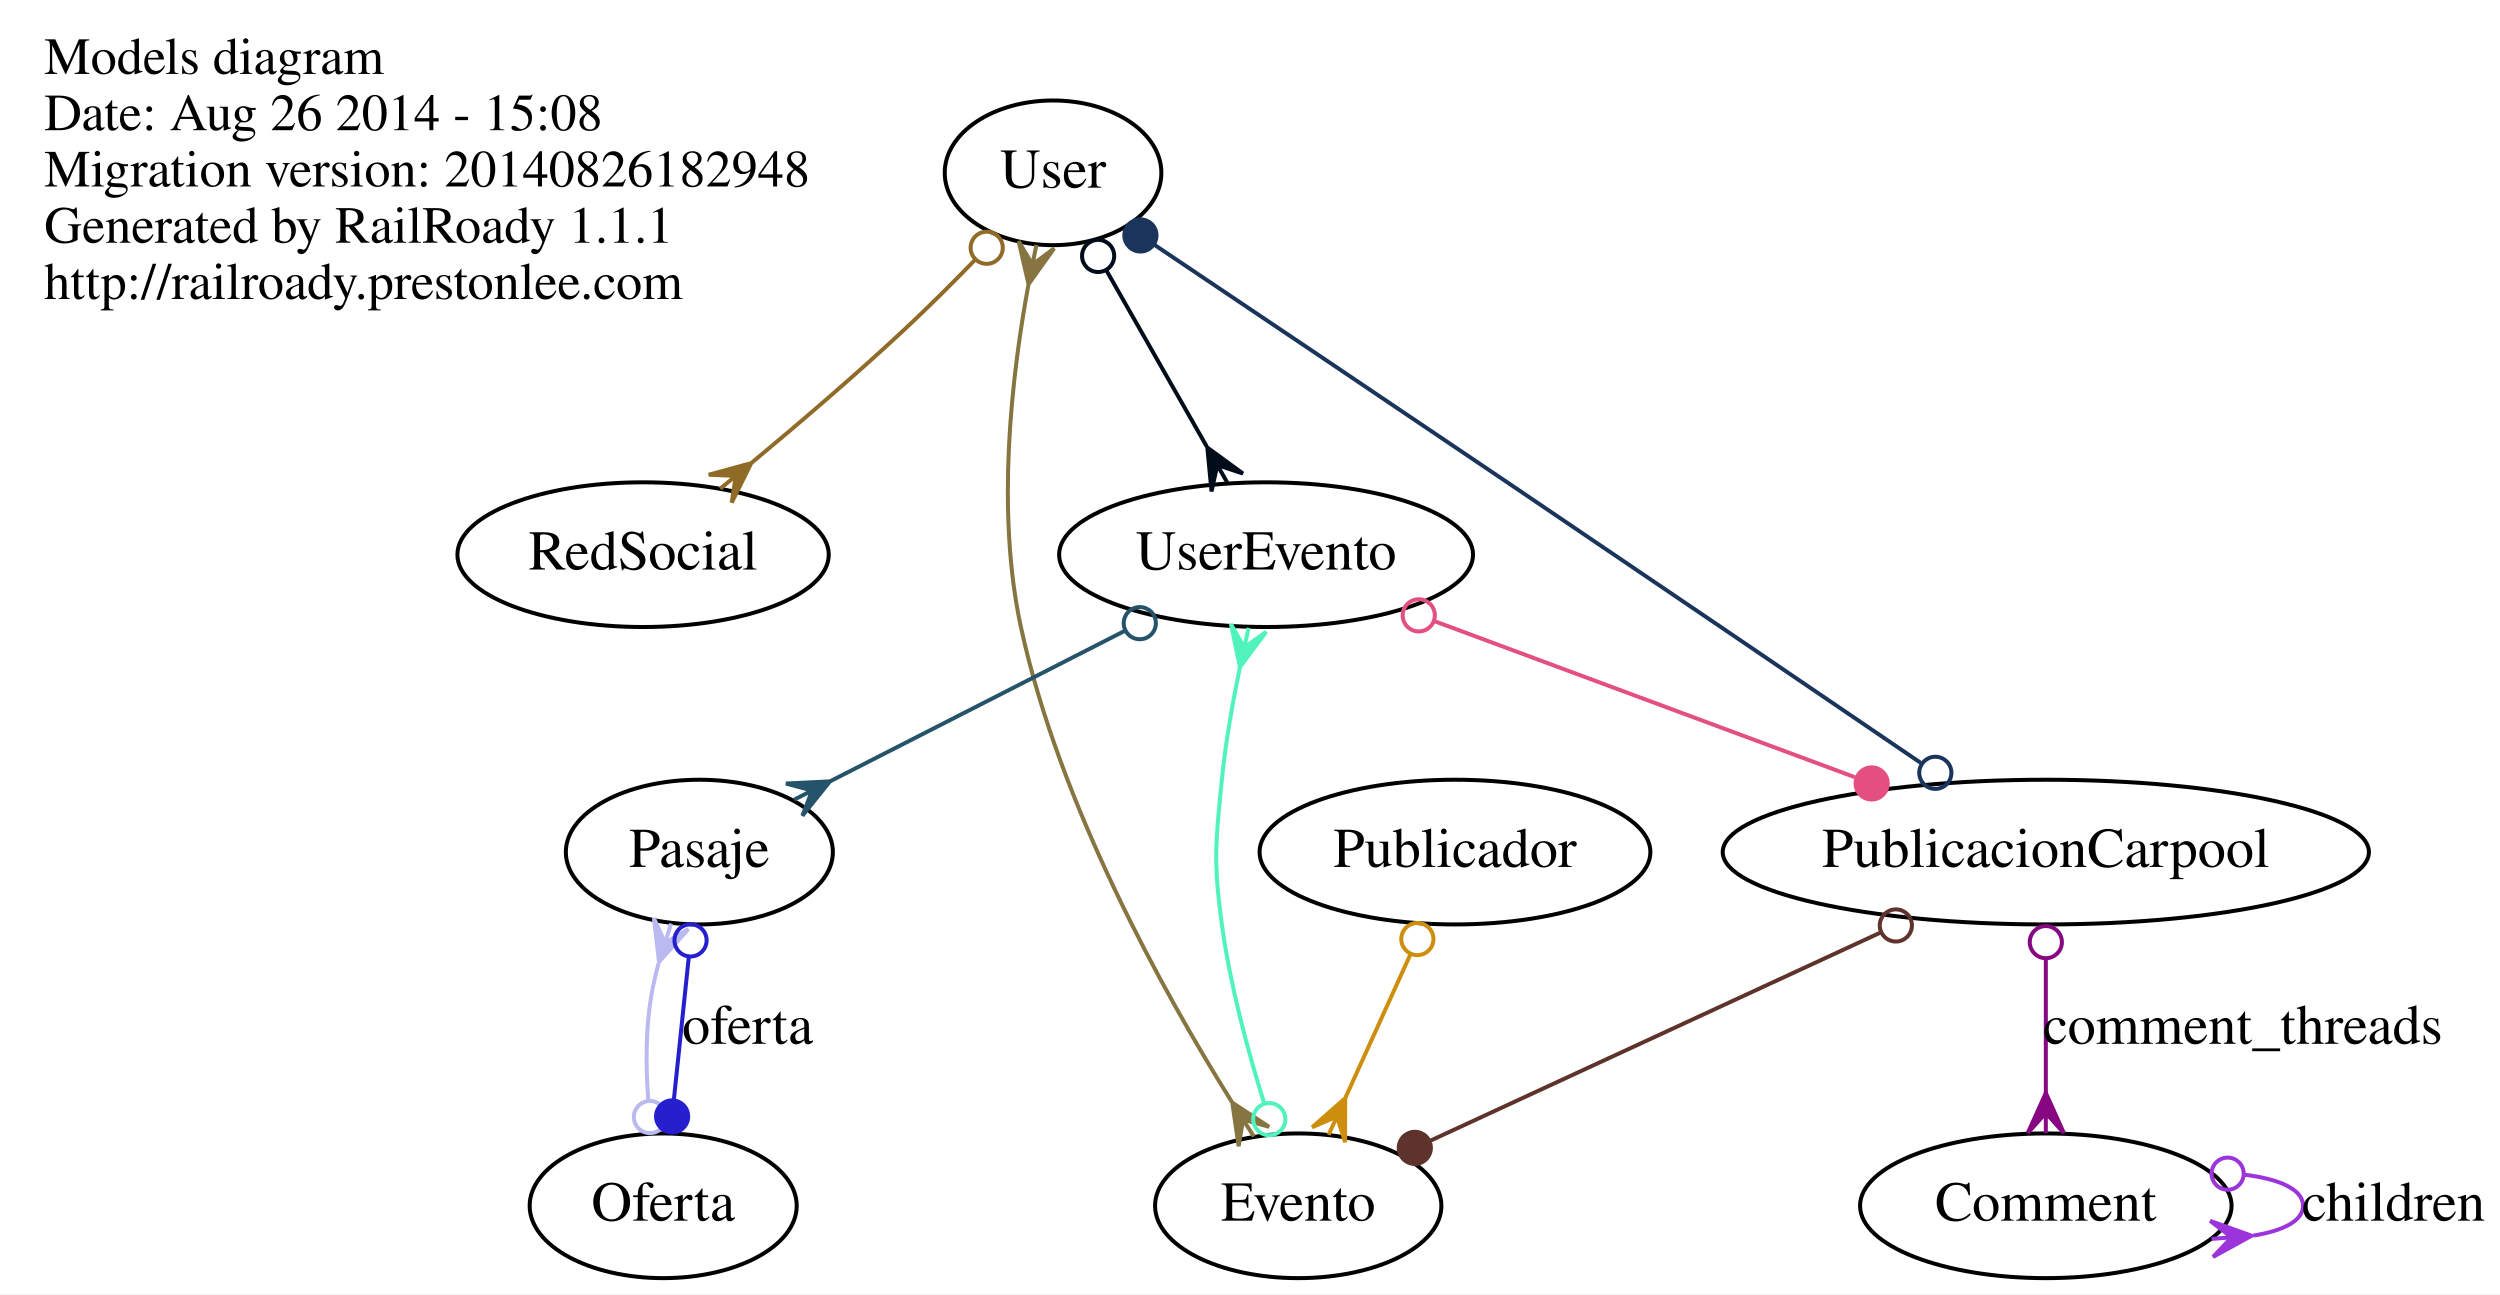
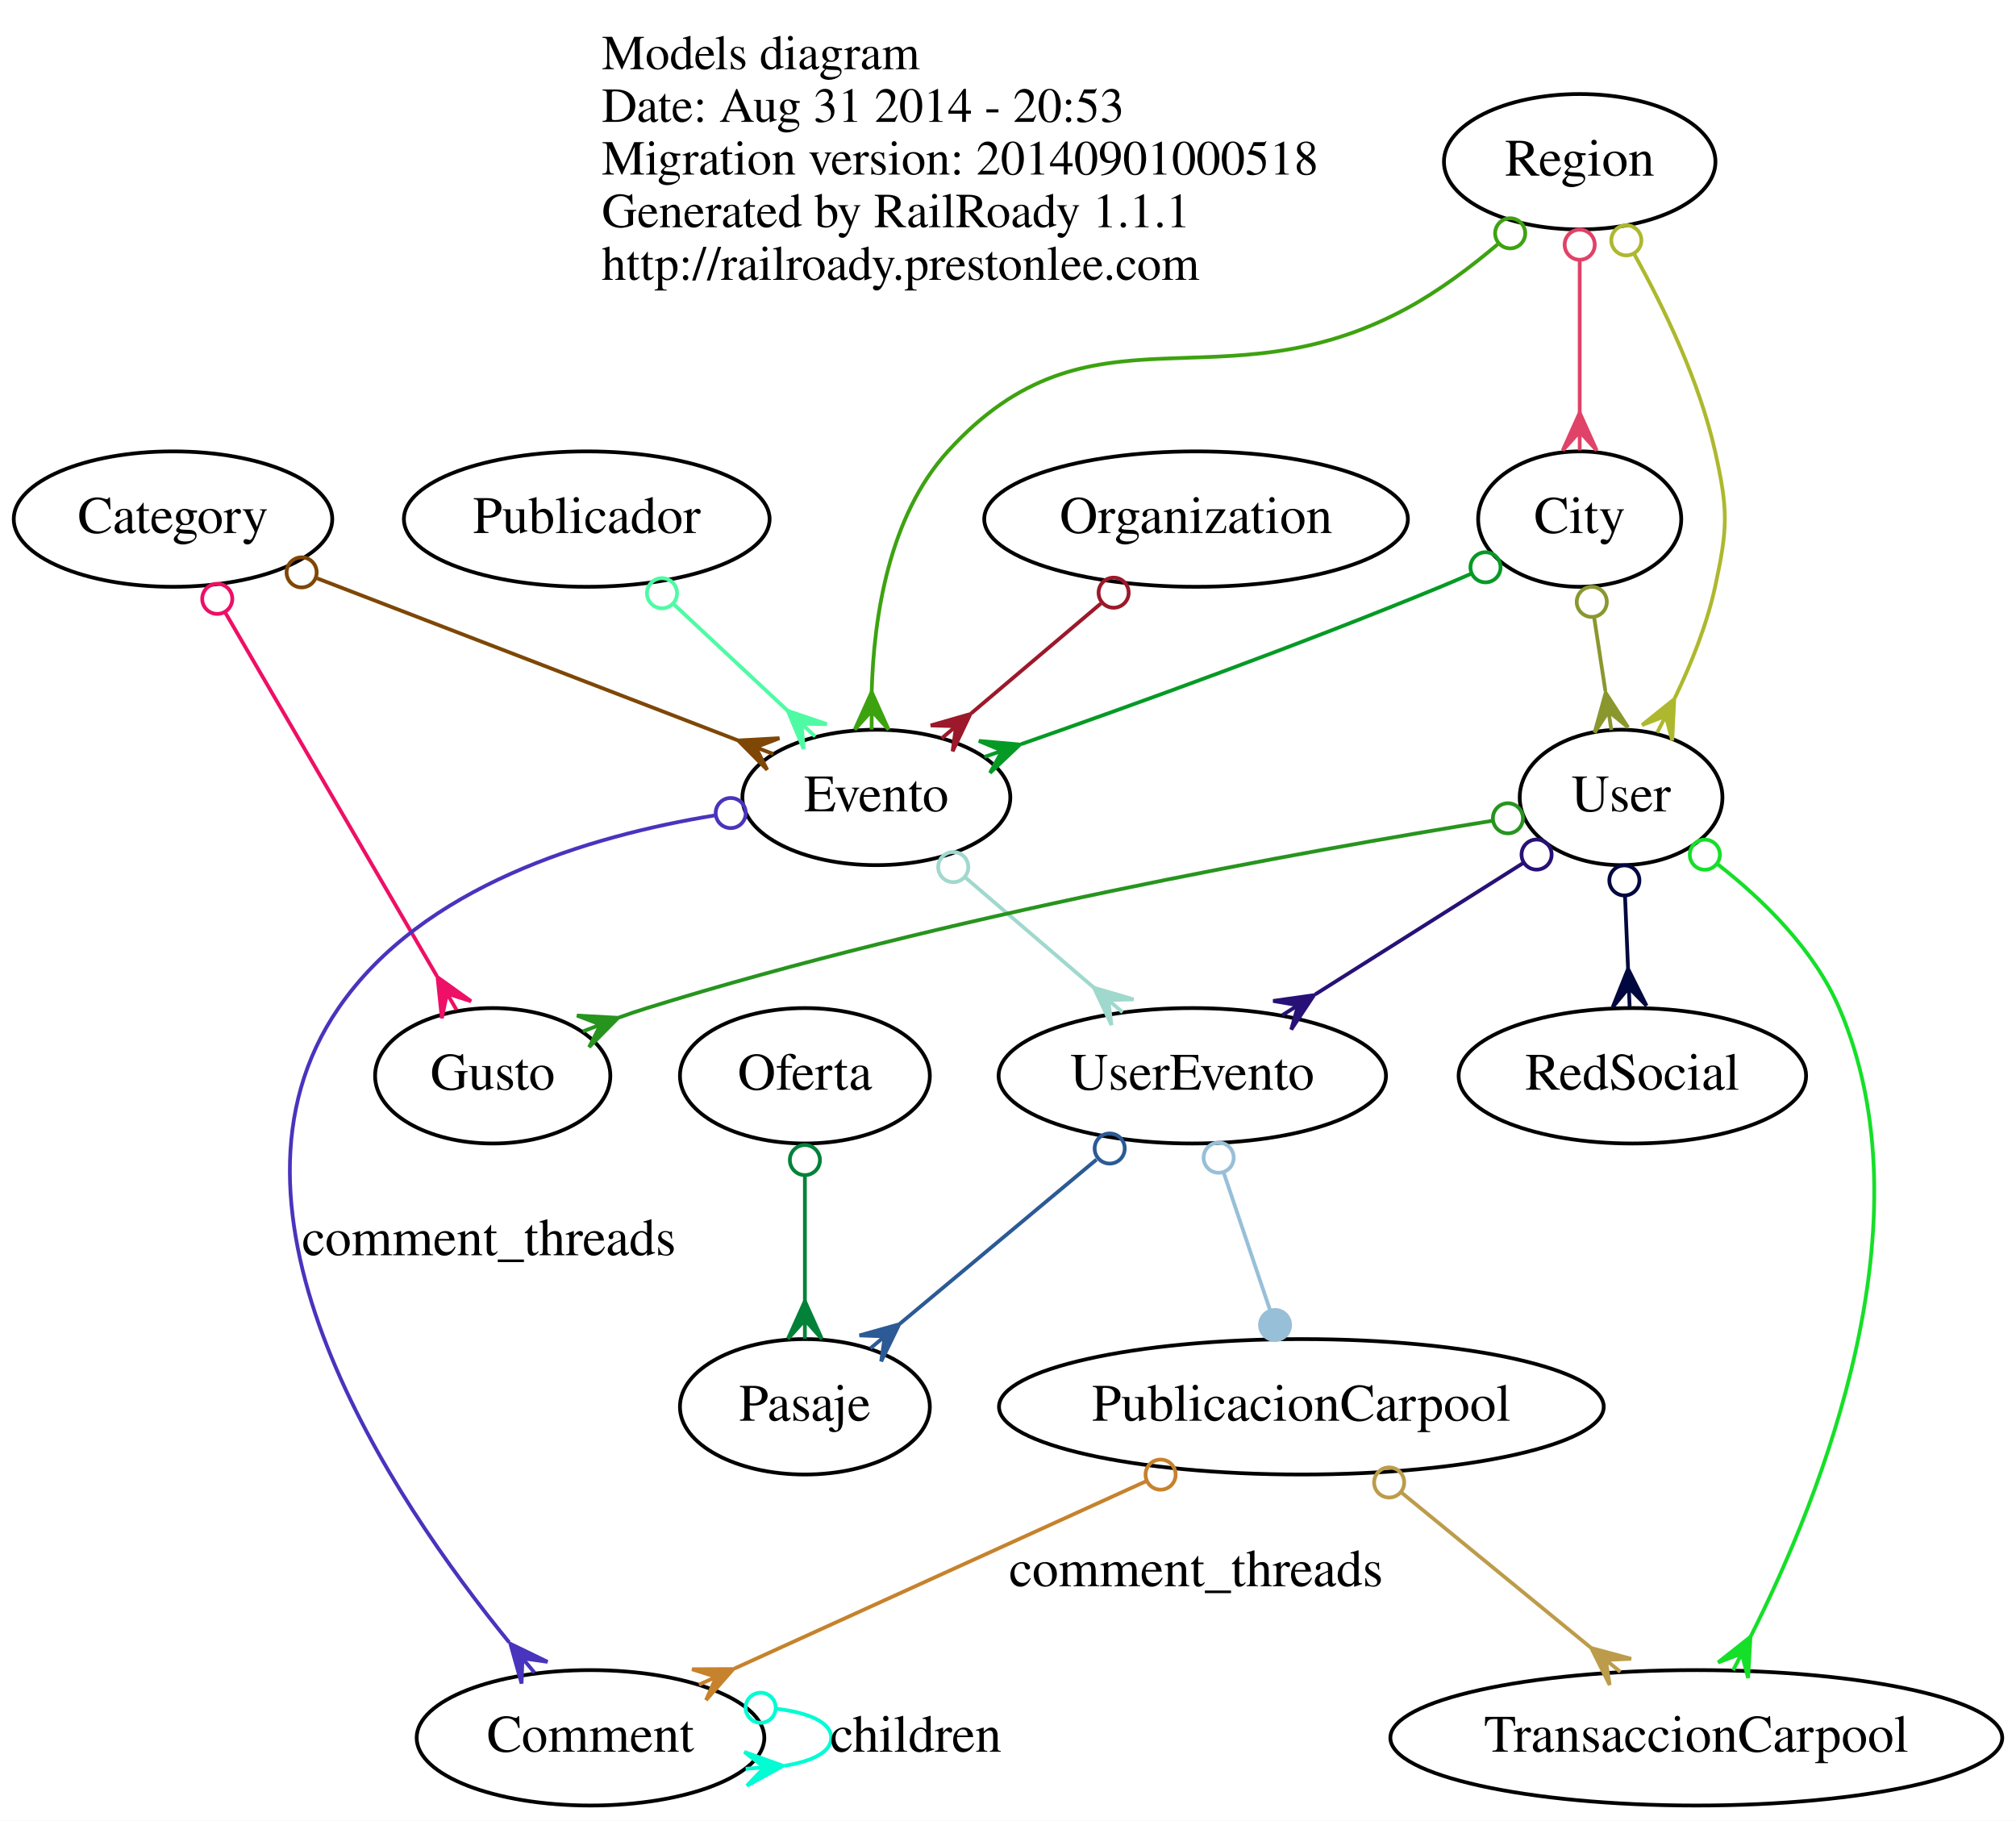
- <svg xmlns="http://www.w3.org/2000/svg" width="622pt" height="322pt" viewBox="0.00 0.00 622.00 322.00">
-   <g id="graph0" class="graph" transform="scale(1 1) rotate(0) translate(4 318)">
-     <polygon fill="white" stroke="none" points="-4,4 -4,-318 618,-318 618,4 -4,4" />
+ <svg xmlns="http://www.w3.org/2000/svg" width="536pt" height="484pt" viewBox="0.00 0.00 536.00 484.00">
+   <g id="graph0" class="graph" transform="scale(1 1) rotate(0) translate(4 480)">
+     <polygon fill="white" stroke="none" points="-4,4 -4,-480 532,-480 532,4 -4,4" />
    <g id="node1" class="node">
-       <text text-anchor="start" x="7" y="-299.6" font-family="Times,serif" font-size="13.00">Models diagram</text>
-       <text text-anchor="start" x="7" y="-285.6" font-family="Times,serif" font-size="13.00">Date: Aug 26 2014 - 15:08</text>
-       <text text-anchor="start" x="7" y="-271.6" font-family="Times,serif" font-size="13.00">Migration version: 20140826182948</text>
-       <text text-anchor="start" x="7" y="-257.6" font-family="Times,serif" font-size="13.00">Generated by RailRoady 1.1.1</text>
-       <text text-anchor="start" x="7" y="-243.6" font-family="Times,serif" font-size="13.00">http://railroady.prestonlee.com</text>
+       <text text-anchor="start" x="156" y="-461.6" font-family="Times,serif" font-size="13.00">Models diagram</text>
+       <text text-anchor="start" x="156" y="-447.6" font-family="Times,serif" font-size="13.00">Date: Aug 31 2014 - 20:53</text>
+       <text text-anchor="start" x="156" y="-433.6" font-family="Times,serif" font-size="13.00">Migration version: 20140901000518</text>
+       <text text-anchor="start" x="156" y="-419.6" font-family="Times,serif" font-size="13.00">Generated by RailRoady 1.1.1</text>
+       <text text-anchor="start" x="156" y="-405.6" font-family="Times,serif" font-size="13.00">http://railroady.prestonlee.com</text>
    </g>
    <g id="node2" class="node">
-       <ellipse fill="none" stroke="black" cx="156" cy="-180" rx="46.196" ry="18" />
-       <text text-anchor="middle" x="156" y="-176.3" font-family="Times,serif" font-size="14.00">RedSocial</text>
+       <ellipse fill="none" stroke="black" cx="430" cy="-194" rx="46.196" ry="18" />
+       <text text-anchor="middle" x="430" y="-190.3" font-family="Times,serif" font-size="14.00">RedSocial</text>
    </g>
    <g id="node3" class="node">
-       <ellipse fill="none" stroke="black" cx="161" cy="-18" rx="33.221" ry="18" />
-       <text text-anchor="middle" x="161" y="-14.3" font-family="Times,serif" font-size="14.00">Oferta</text>
+       <ellipse fill="none" stroke="black" cx="210" cy="-194" rx="33.221" ry="18" />
+       <text text-anchor="middle" x="210" y="-190.3" font-family="Times,serif" font-size="14.00">Oferta</text>
+     </g>
+     <g id="node8" class="node">
+       <ellipse fill="none" stroke="black" cx="210" cy="-106" rx="33.221" ry="18" />
+       <text text-anchor="middle" x="210" y="-102.3" font-family="Times,serif" font-size="14.00">Pasaje</text>
+     </g>
+     <g id="edge1" class="edge">
+       <path fill="none" stroke="#028239" d="M210,-167.339C210,-156.855 210,-144.718 210,-134.091" />
+       <ellipse fill="none" stroke="#028239" cx="210" cy="-171.597" rx="4" ry="4" />
+       <polygon fill="#028239" stroke="#028239" points="210,-134.084 214.5,-124.084 210,-129.084 210,-124.084 210,-124.084 210,-124.084 210,-129.084 205.5,-124.084 210,-134.084 210,-134.084" />
+     </g>
+     <g id="node4" class="node">
+       <ellipse fill="none" stroke="black" cx="42" cy="-342" rx="42.346" ry="18" />
+       <text text-anchor="middle" x="42" y="-338.3" font-family="Times,serif" font-size="14.00">Category</text>
    </g>
    <g id="node5" class="node">
-       <ellipse fill="none" stroke="black" cx="170" cy="-106" rx="33.221" ry="18" />
-       <text text-anchor="middle" x="170" y="-102.3" font-family="Times,serif" font-size="14.00">Pasaje</text>
+       <ellipse fill="none" stroke="black" cx="127" cy="-194" rx="31.273" ry="18" />
+       <text text-anchor="middle" x="127" y="-190.3" font-family="Times,serif" font-size="14.00">Gusto</text>
    </g>
-     <g id="edge1" class="edge">
-       <path fill="none" stroke="#bab9f0" d="M157.289,-44.281C156.671,-52.523 156.615,-61.689 158,-70 158.459,-72.756 159.109,-75.586 159.871,-78.386" />
-       <ellipse fill="none" stroke="#bab9f0" cx="157.705" cy="-40.082" rx="4" ry="4" />
-       <polygon fill="#bab9f0" stroke="#bab9f0" points="159.962,-78.67 158.696,-89.563 161.473,-83.436 162.985,-88.203 162.985,-88.203 162.985,-88.203 161.473,-83.436 167.274,-86.842 159.962,-78.67 159.962,-78.67" />
-     </g>
-     <g id="node4" class="node">
-       <ellipse fill="none" stroke="black" cx="319" cy="-18" rx="35.619" ry="18" />
-       <text text-anchor="middle" x="319" y="-14.3" font-family="Times,serif" font-size="14.00">Evento</text>
+     <g id="edge2" class="edge">
+       <path fill="none" stroke="#ee0f66" d="M55.88,-317.159C71.361,-290.569 96.305,-247.723 112.163,-220.484" />
+       <ellipse fill="none" stroke="#ee0f66" cx="53.763" cy="-320.795" rx="4" ry="4" />
+       <polygon fill="#ee0f66" stroke="#ee0f66" points="112.332,-220.195 121.252,-213.817 114.847,-215.874 117.363,-211.553 117.363,-211.553 117.363,-211.553 114.847,-215.874 113.474,-209.289 112.332,-220.195 112.332,-220.195" />
    </g>
    <g id="node6" class="node">
-       <ellipse fill="none" stroke="black" cx="258" cy="-275" rx="26.949" ry="18" />
-       <text text-anchor="middle" x="258" y="-271.3" font-family="Times,serif" font-size="14.00">User</text>
+       <ellipse fill="none" stroke="black" cx="229" cy="-268" rx="35.619" ry="18" />
+       <text text-anchor="middle" x="229" y="-264.3" font-family="Times,serif" font-size="14.00">Evento</text>
    </g>
    <g id="edge3" class="edge">
-       <path fill="none" stroke="#867540" d="M302.503,-43.803C285.315,-71.32 259.579,-117.703 250,-162 243.811,-190.621 247.639,-224.215 251.86,-247.092" />
-       <polygon fill="#867540" stroke="#867540" points="302.595,-43.658 311.764,-37.643 305.282,-39.441 307.969,-35.225 307.969,-35.225 307.969,-35.225 305.282,-39.441 304.174,-32.807 302.595,-43.658 302.595,-43.658" />
-       <polygon fill="#867540" stroke="#867540" points="251.899,-247.286 249.444,-257.974 252.878,-252.189 253.857,-257.093 253.857,-257.093 253.857,-257.093 252.878,-252.189 258.27,-256.211 251.899,-247.286 251.899,-247.286" />
+       <path fill="none" stroke="#7e4706" d="M80.34,-326.238C113.048,-313.645 159.773,-295.654 192.069,-283.219" />
+       <ellipse fill="none" stroke="#7e4706" cx="76.194" cy="-327.834" rx="4" ry="4" />
+       <polygon fill="#7e4706" stroke="#7e4706" points="192.265,-283.144 203.214,-283.75 196.931,-281.347 201.597,-279.551 201.597,-279.551 201.597,-279.551 196.931,-281.347 199.98,-275.351 192.265,-283.144 192.265,-283.144" />
+     </g>
+     <g id="node10" class="node">
+       <ellipse fill="none" stroke="black" cx="313" cy="-194" rx="51.493" ry="18" />
+       <text text-anchor="middle" x="313" y="-190.3" font-family="Times,serif" font-size="14.00">UserEvento</text>
+     </g>
+     <g id="edge5" class="edge">
+       <path fill="none" stroke="#a0d8cd" d="M252.629,-246.746C263.282,-237.615 275.899,-226.801 286.837,-217.426" />
+       <ellipse fill="none" stroke="#a0d8cd" cx="249.442" cy="-249.478" rx="4" ry="4" />
+       <polygon fill="#a0d8cd" stroke="#a0d8cd" points="286.86,-217.406 297.381,-214.315 290.656,-214.152 294.452,-210.898 294.452,-210.898 294.452,-210.898 290.656,-214.152 291.524,-207.482 286.86,-217.406 286.86,-217.406" />
+     </g>
+     <g id="node12" class="node">
+       <ellipse fill="none" stroke="black" cx="153" cy="-18" rx="46.219" ry="18" />
+       <text text-anchor="middle" x="153" y="-14.3" font-family="Times,serif" font-size="14.00">Comment</text>
+     </g>
+     <g id="edge4" class="edge">
+       <path fill="none" stroke="#4834bd" d="M185.995,-263.215C152.576,-257.756 108.281,-244.442 86,-212 49.037,-158.181 99.873,-81.971 131.354,-43.397" />
+       <ellipse fill="none" stroke="#4834bd" cx="190.28" cy="-263.852" rx="4" ry="4" />
+       <polygon fill="#4834bd" stroke="#4834bd" points="131.699,-42.985 141.569,-38.206 134.909,-39.151 138.118,-35.317 138.118,-35.317 138.118,-35.317 134.909,-39.151 134.668,-32.428 131.699,-42.985 131.699,-42.985" />
+       <text text-anchor="middle" x="126" y="-146.3" font-family="Times,serif" font-size="14.00">comment_threads</text>
    </g>
    <g id="node7" class="node">
-       <ellipse fill="none" stroke="black" cx="311" cy="-180" rx="51.493" ry="18" />
-       <text text-anchor="middle" x="311" y="-176.3" font-family="Times,serif" font-size="14.00">UserEvento</text>
+       <ellipse fill="none" stroke="black" cx="416" cy="-342" rx="27" ry="18" />
+       <text text-anchor="middle" x="416" y="-338.3" font-family="Times,serif" font-size="14.00">City</text>
    </g>
-     <g id="edge2" class="edge">
-       <path fill="none" stroke="#51f3bc" d="M310.558,-43.397C306.481,-56.452 302.04,-72.909 300,-88 297.857,-103.856 298.423,-108.078 300,-124 300.91,-133.194 302.657,-143.127 304.495,-151.989" />
-       <ellipse fill="none" stroke="#51f3bc" cx="311.796" cy="-39.557" rx="4" ry="4" />
-       <polygon fill="#51f3bc" stroke="#51f3bc" points="304.502,-152.025 302.254,-162.758 305.576,-156.908 306.649,-161.792 306.649,-161.792 306.649,-161.792 305.576,-156.908 311.044,-160.826 304.502,-152.025 304.502,-152.025" />
+     <g id="edge7" class="edge">
+       <path fill="none" stroke="#059a25" d="M387.302,-327.545C384.509,-326.317 381.708,-325.117 379,-324 341.562,-308.564 298.04,-292.846 267.549,-282.188" />
+       <ellipse fill="none" stroke="#059a25" cx="390.955" cy="-329.184" rx="4" ry="4" />
+       <polygon fill="#059a25" stroke="#059a25" points="267.181,-282.06 259.214,-274.525 262.459,-280.418 257.736,-278.776 257.736,-278.776 257.736,-278.776 262.459,-280.418 256.258,-283.026 267.181,-282.06 267.181,-282.06" />
    </g>
-     <g id="edge4" class="edge">
-       <path fill="none" stroke="#251fce" d="M167.358,-79.756C166.191,-68.603 164.821,-55.516 163.653,-44.35" />
-       <ellipse fill="none" stroke="#251fce" cx="167.806" cy="-84.031" rx="4" ry="4" />
-       <ellipse fill="#251fce" stroke="#251fce" cx="163.222" cy="-40.228" rx="4" ry="4" />
-       <text text-anchor="middle" x="182" y="-58.3" font-family="Times,serif" font-size="14.00">oferta</text>
-     </g>
-     <g id="edge5" class="edge">
-       <path fill="none" stroke="#906b28" d="M238.509,-253.258C232.96,-247.554 226.836,-241.442 221,-236 208.878,-224.696 194.905,-212.743 183.029,-202.878" />
-       <ellipse fill="none" stroke="#906b28" cx="241.49" cy="-256.356" rx="4" ry="4" />
-       <polygon fill="#906b28" stroke="#906b28" points="182.906,-202.777 178.052,-192.944 179.048,-199.597 175.19,-196.416 175.19,-196.416 175.19,-196.416 179.048,-199.597 172.327,-199.888 182.906,-202.777 182.906,-202.777" />
+     <g id="node9" class="node">
+       <ellipse fill="none" stroke="black" cx="427" cy="-268" rx="26.949" ry="18" />
+       <text text-anchor="middle" x="427" y="-264.3" font-family="Times,serif" font-size="14.00">User</text>
    </g>
    <g id="edge6" class="edge">
-       <path fill="none" stroke="#010c1a" d="M271.293,-250.675C278.884,-237.355 288.417,-220.627 296.239,-206.901" />
-       <ellipse fill="none" stroke="#010c1a" cx="269.212" cy="-254.325" rx="4" ry="4" />
-       <polygon fill="#010c1a" stroke="#010c1a" points="296.385,-206.644 305.246,-200.184 298.861,-202.3 301.337,-197.956 301.337,-197.956 301.337,-197.956 298.861,-202.3 297.427,-195.728 296.385,-206.644 296.385,-206.644" />
-     </g>
-     <g id="edge7" class="edge">
-       <path fill="none" stroke="#25536a" d="M275.806,-161.029C253.345,-149.559 224.438,-134.798 202.516,-123.604" />
-       <ellipse fill="none" stroke="#25536a" cx="279.581" cy="-162.956" rx="4" ry="4" />
-       <polygon fill="#25536a" stroke="#25536a" points="202.494,-123.593 195.634,-115.037 198.041,-121.319 193.588,-119.045 193.588,-119.045 193.588,-119.045 198.041,-121.319 191.541,-123.053 202.494,-123.593 202.494,-123.593" />
-     </g>
-     <g id="node10" class="node">
-       <ellipse fill="none" stroke="black" cx="505" cy="-106" rx="80.389" ry="18" />
-       <text text-anchor="middle" x="505" y="-102.3" font-family="Times,serif" font-size="14.00">PublicacionCarpool</text>
+       <path fill="none" stroke="#8a972f" d="M419.825,-315.965C420.796,-309.607 421.845,-302.745 422.832,-296.282" />
+       <ellipse fill="none" stroke="#8a972f" cx="419.211" cy="-319.983" rx="4" ry="4" />
+       <polygon fill="#8a972f" stroke="#8a972f" points="422.902,-295.826 428.86,-286.62 423.657,-290.883 424.412,-285.941 424.412,-285.941 424.412,-285.941 423.657,-290.883 419.963,-285.261 422.902,-295.826 422.902,-295.826" />
    </g>
    <g id="edge8" class="edge">
-       <path fill="none" stroke="#e24f80" d="M352.998,-163.413C383.759,-151.997 425.543,-136.489 457.517,-124.622" />
-       <ellipse fill="none" stroke="#e24f80" cx="348.987" cy="-164.902" rx="4" ry="4" />
-       <ellipse fill="#e24f80" stroke="#e24f80" cx="461.672" cy="-123.08" rx="4" ry="4" />
+       <path fill="none" stroke="#01083f" d="M428.05,-241.792C428.309,-235.58 428.588,-228.896 428.851,-222.579" />
+       <ellipse fill="none" stroke="#01083f" cx="427.878" cy="-245.94" rx="4" ry="4" />
+       <polygon fill="#01083f" stroke="#01083f" points="428.857,-222.432 433.769,-212.628 429.065,-217.436 429.273,-212.441 429.273,-212.441 429.273,-212.441 429.065,-217.436 424.777,-212.253 428.857,-222.432 428.857,-222.432" />
    </g>
-     <g id="node8" class="node">
-       <ellipse fill="none" stroke="black" cx="505" cy="-18" rx="46.219" ry="18" />
-       <text text-anchor="middle" x="505" y="-14.3" font-family="Times,serif" font-size="14.00">Comment</text>
+     <g id="edge11" class="edge">
+       <path fill="none" stroke="#27941e" d="M392.949,-261.823C342.942,-253.76 247.01,-236.54 168,-212 165.553,-211.24 163.05,-210.391 160.547,-209.488" />
+       <ellipse fill="none" stroke="#27941e" cx="396.913" cy="-262.454" rx="4" ry="4" />
+       <polygon fill="#27941e" stroke="#27941e" points="160.343,-209.409 152.626,-201.619 155.677,-207.614 151.01,-205.818 151.01,-205.818 151.01,-205.818 155.677,-207.614 149.394,-210.018 160.343,-209.409 160.343,-209.409" />
+     </g>
+     <g id="edge10" class="edge">
+       <path fill="none" stroke="#271176" d="M401.15,-250.673C384.724,-240.299 363.318,-226.78 345.713,-215.661" />
+       <ellipse fill="none" stroke="#271176" cx="404.537" cy="-252.813" rx="4" ry="4" />
+       <polygon fill="#271176" stroke="#271176" points="345.355,-215.435 339.303,-206.29 341.128,-212.765 336.9,-210.095 336.9,-210.095 336.9,-210.095 341.128,-212.765 334.497,-213.9 345.355,-215.435 345.355,-215.435" />
+     </g>
+     <g id="node16" class="node">
+       <ellipse fill="none" stroke="black" cx="447" cy="-18" rx="81.34" ry="18" />
+       <text text-anchor="middle" x="447" y="-14.3" font-family="Times,serif" font-size="14.00">TransaccionCarpool</text>
    </g>
    <g id="edge9" class="edge">
-       <path fill="none" stroke="#9b34db" d="M554.4,-25.731C563.012,-24.698 569,-22.121 569,-18 569,-14.254 564.051,-11.783 556.681,-10.589" />
-       <ellipse fill="none" stroke="#9b34db" cx="550.234" cy="-25.992" rx="4" ry="4" />
-       <polygon fill="#9b34db" stroke="#9b34db" points="556.21,-10.551 546.599,-5.272 551.226,-10.155 546.242,-9.758 546.242,-9.758 546.242,-9.758 551.226,-10.155 545.885,-14.244 556.21,-10.551 556.21,-10.551" />
-       <text text-anchor="middle" x="591.5" y="-14.3" font-family="Times,serif" font-size="14.00">children</text>
-     </g>
-     <g id="node9" class="node">
-       <ellipse fill="none" stroke="black" cx="358" cy="-106" rx="48.618" ry="18" />
-       <text text-anchor="middle" x="358" y="-102.3" font-family="Times,serif" font-size="14.00">Publicador</text>
-     </g>
-     <g id="edge10" class="edge">
-       <path fill="none" stroke="#ce8e0d" d="M346.863,-80.442C341.833,-69.35 335.887,-56.237 330.782,-44.98" />
-       <ellipse fill="none" stroke="#ce8e0d" cx="348.643" cy="-84.366" rx="4" ry="4" />
-       <polygon fill="#ce8e0d" stroke="#ce8e0d" points="330.687,-44.77 330.655,-33.804 328.621,-40.217 326.556,-35.663 326.556,-35.663 326.556,-35.663 328.621,-40.217 322.458,-37.522 330.687,-44.77 330.687,-44.77" />
+       <path fill="none" stroke="#15df28" d="M452.693,-250.234C464.939,-240.666 478.342,-227.49 485,-212 509.306,-155.455 480.555,-82.87 461.405,-44.855" />
+       <ellipse fill="none" stroke="#15df28" cx="449.268" cy="-252.783" rx="4" ry="4" />
+       <polygon fill="#15df28" stroke="#15df28" points="461.396,-44.837 460.774,-33.889 459.089,-40.401 456.782,-35.966 456.782,-35.966 456.782,-35.966 459.089,-40.401 452.789,-38.042 461.396,-44.837 461.396,-44.837" />
    </g>
    <g id="edge12" class="edge">
-       <path fill="none" stroke="#5e332c" d="M463.774,-85.939C430.106,-70.372 383.151,-48.661 351.95,-34.235" />
-       <ellipse fill="none" stroke="#5e332c" cx="467.686" cy="-87.747" rx="4" ry="4" />
-       <ellipse fill="#5e332c" stroke="#5e332c" cx="348.005" cy="-32.411" rx="4" ry="4" />
+       <path fill="none" stroke="#2b5a95" d="M287.522,-171.727C271.586,-158.421 251.14,-141.35 235.248,-128.08" />
+       <ellipse fill="none" stroke="#2b5a95" cx="291.038" cy="-174.663" rx="4" ry="4" />
+       <polygon fill="#2b5a95" stroke="#2b5a95" points="235.076,-127.937 230.284,-118.074 231.238,-124.733 227.4,-121.528 227.4,-121.528 227.4,-121.528 231.238,-124.733 224.516,-124.982 235.076,-127.937 235.076,-127.937" />
    </g>
-     <g id="edge11" class="edge">
-       <path fill="none" stroke="#1a345c" d="M473.87,-128.198C446.729,-146.666 406.29,-174.15 371,-198 340.822,-218.395 306.041,-241.768 283.127,-257.147" />
-       <ellipse fill="none" stroke="#1a345c" cx="477.508" cy="-125.723" rx="4" ry="4" />
-       <ellipse fill="#1a345c" stroke="#1a345c" cx="279.737" cy="-259.422" rx="4" ry="4" />
+     <g id="node14" class="node">
+       <ellipse fill="none" stroke="black" cx="342" cy="-106" rx="80.389" ry="18" />
+       <text text-anchor="middle" x="342" y="-102.3" font-family="Times,serif" font-size="14.00">PublicacionCarpool</text>
    </g>
    <g id="edge13" class="edge">
-       <path fill="none" stroke="#860781" d="M505,-79.339C505,-68.855 505,-56.718 505,-46.091" />
-       <ellipse fill="none" stroke="#860781" cx="505" cy="-83.597" rx="4" ry="4" />
-       <polygon fill="#860781" stroke="#860781" points="505,-46.084 509.5,-36.084 505,-41.084 505,-36.084 505,-36.084 505,-36.084 505,-41.084 500.5,-36.084 505,-46.084 505,-46.084" />
-       <text text-anchor="middle" x="554" y="-58.3" font-family="Times,serif" font-size="14.00">comment_threads</text>
+       <path fill="none" stroke="#98bfd8" d="M321.397,-168.097C325.243,-156.695 329.788,-143.216 333.629,-131.823" />
+       <ellipse fill="none" stroke="#98bfd8" cx="320.008" cy="-172.219" rx="4" ry="4" />
+       <ellipse fill="#98bfd8" stroke="#98bfd8" cx="335.004" cy="-127.746" rx="4" ry="4" />
+     </g>
+     <g id="node11" class="node">
+       <ellipse fill="none" stroke="black" cx="314" cy="-342" rx="56.317" ry="18" />
+       <text text-anchor="middle" x="314" y="-338.3" font-family="Times,serif" font-size="14.00">Organization</text>
+     </g>
+     <g id="edge14" class="edge">
+       <path fill="none" stroke="#9b192a" d="M288.696,-319.566C277.82,-310.353 265.137,-299.61 254.265,-290.401" />
+       <ellipse fill="none" stroke="#9b192a" cx="292.084" cy="-322.435" rx="4" ry="4" />
+       <polygon fill="#9b192a" stroke="#9b192a" points="253.995,-290.172 249.273,-280.275 250.18,-286.94 246.364,-283.709 246.364,-283.709 246.364,-283.709 250.18,-286.94 243.456,-287.142 253.995,-290.172 253.995,-290.172" />
+     </g>
+     <g id="edge15" class="edge">
+       <path fill="none" stroke="#02fcd3" d="M202.4,-25.731C211.012,-24.698 217,-22.121 217,-18 217,-14.254 212.051,-11.783 204.681,-10.589" />
+       <ellipse fill="none" stroke="#02fcd3" cx="198.234" cy="-25.992" rx="4" ry="4" />
+       <polygon fill="#02fcd3" stroke="#02fcd3" points="204.21,-10.551 194.599,-5.272 199.226,-10.155 194.242,-9.758 194.242,-9.758 194.242,-9.758 199.226,-10.155 193.885,-14.244 204.21,-10.551 204.21,-10.551" />
+       <text text-anchor="middle" x="239.5" y="-14.3" font-family="Times,serif" font-size="14.00">children</text>
+     </g>
+     <g id="node13" class="node">
+       <ellipse fill="none" stroke="black" cx="152" cy="-342" rx="48.618" ry="18" />
+       <text text-anchor="middle" x="152" y="-338.3" font-family="Times,serif" font-size="14.00">Publicador</text>
+     </g>
+     <g id="edge16" class="edge">
+       <path fill="none" stroke="#4efba4" d="M175.174,-319.33C184.738,-310.388 195.81,-300.035 205.417,-291.052" />
+       <ellipse fill="none" stroke="#4efba4" cx="172.011" cy="-322.289" rx="4" ry="4" />
+       <polygon fill="#4efba4" stroke="#4efba4" points="205.445,-291.025 215.823,-287.482 209.098,-287.61 212.75,-284.195 212.75,-284.195 212.75,-284.195 209.098,-287.61 209.676,-280.908 205.445,-291.025 205.445,-291.025" />
+     </g>
+     <g id="edge18" class="edge">
+       <path fill="none" stroke="#c6822c" d="M300.783,-86.245C268.199,-71.418 223.06,-50.879 191.267,-36.413" />
+       <ellipse fill="none" stroke="#c6822c" cx="304.57" cy="-87.968" rx="4" ry="4" />
+       <polygon fill="#c6822c" stroke="#c6822c" points="190.96,-36.273 183.721,-28.035 186.409,-34.202 181.858,-32.131 181.858,-32.131 181.858,-32.131 186.409,-34.202 179.994,-36.227 190.96,-36.273 190.96,-36.273" />
+       <text text-anchor="middle" x="314" y="-58.3" font-family="Times,serif" font-size="14.00">comment_threads</text>
+     </g>
+     <g id="edge17" class="edge">
+       <path fill="none" stroke="#bc9c4b" d="M368.639,-83.181C384.042,-70.565 403.405,-54.707 419.028,-41.91" />
+       <ellipse fill="none" stroke="#bc9c4b" cx="365.34" cy="-85.884" rx="4" ry="4" />
+       <polygon fill="#bc9c4b" stroke="#bc9c4b" points="419.081,-41.867 429.668,-39.012 422.949,-38.699 426.817,-35.531 426.817,-35.531 426.817,-35.531 422.949,-38.699 423.966,-32.049 419.081,-41.867 419.081,-41.867" />
+     </g>
+     <g id="node15" class="node">
+       <ellipse fill="none" stroke="black" cx="416" cy="-437" rx="36.096" ry="18" />
+       <text text-anchor="middle" x="416" y="-433.3" font-family="Times,serif" font-size="14.00">Region</text>
+     </g>
+     <g id="edge21" class="edge">
+       <path fill="none" stroke="#3da210" d="M394.2,-415.06C386.932,-408.91 378.509,-402.606 370,-398 320.058,-370.962 286.182,-402.041 248,-360 232.364,-342.784 228.311,-316.116 227.755,-296.092" />
+       <ellipse fill="none" stroke="#3da210" cx="397.514" cy="-417.971" rx="4" ry="4" />
+       <polygon fill="#3da210" stroke="#3da210" points="227.755,-296.033 232.247,-286.029 227.751,-291.033 227.747,-286.033 227.747,-286.033 227.747,-286.033 227.751,-291.033 223.247,-286.036 227.755,-296.033 227.755,-296.033" />
+     </g>
+     <g id="edge19" class="edge">
+       <path fill="none" stroke="#e04268" d="M416,-410.562C416,-398.078 416,-383.025 416,-370.299" />
+       <ellipse fill="none" stroke="#e04268" cx="416" cy="-414.942" rx="4" ry="4" />
+       <polygon fill="#e04268" stroke="#e04268" points="416,-370.264 420.5,-360.264 416,-365.264 416,-360.264 416,-360.264 416,-360.264 416,-365.264 411.5,-360.264 416,-370.264 416,-370.264" />
+     </g>
+     <g id="edge20" class="edge">
+       <path fill="none" stroke="#adb82e" d="M430.498,-412.445C438.577,-397.912 447.827,-378.559 452,-360 455.51,-344.39 455.387,-339.637 452,-324 449.815,-313.912 445.616,-303.453 441.274,-294.399" />
+       <ellipse fill="none" stroke="#adb82e" cx="428.402" cy="-416.104" rx="4" ry="4" />
+       <polygon fill="#adb82e" stroke="#adb82e" points="441.132,-294.12 440.605,-283.167 438.863,-289.664 436.594,-285.209 436.594,-285.209 436.594,-285.209 438.863,-289.664 432.584,-287.251 441.132,-294.12 441.132,-294.12" />
    </g>
  </g>
</svg>
